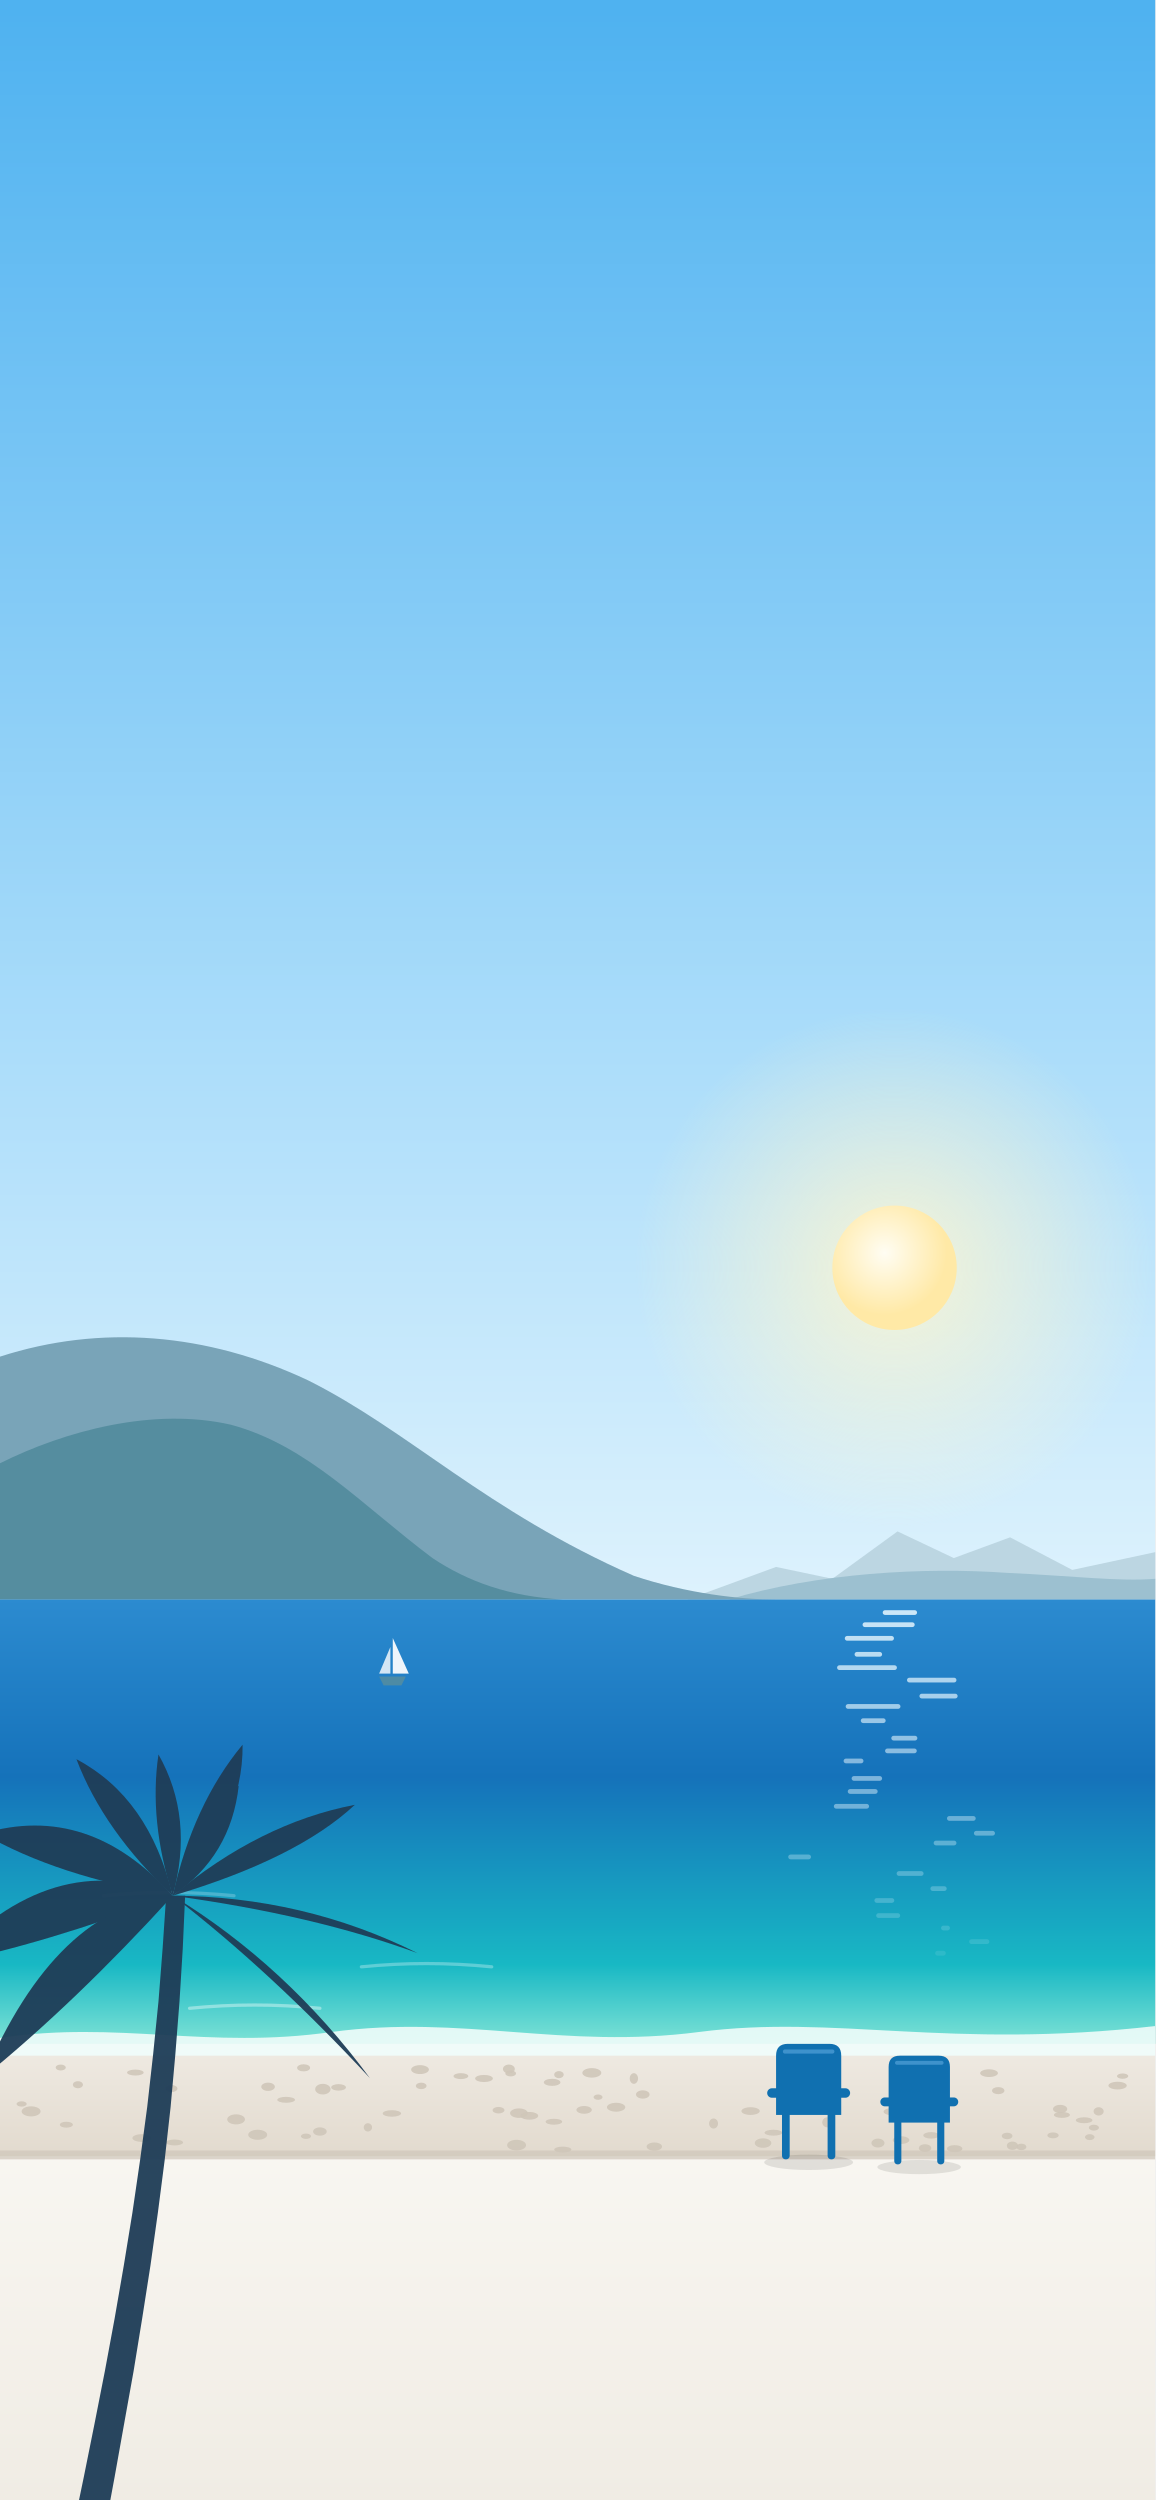
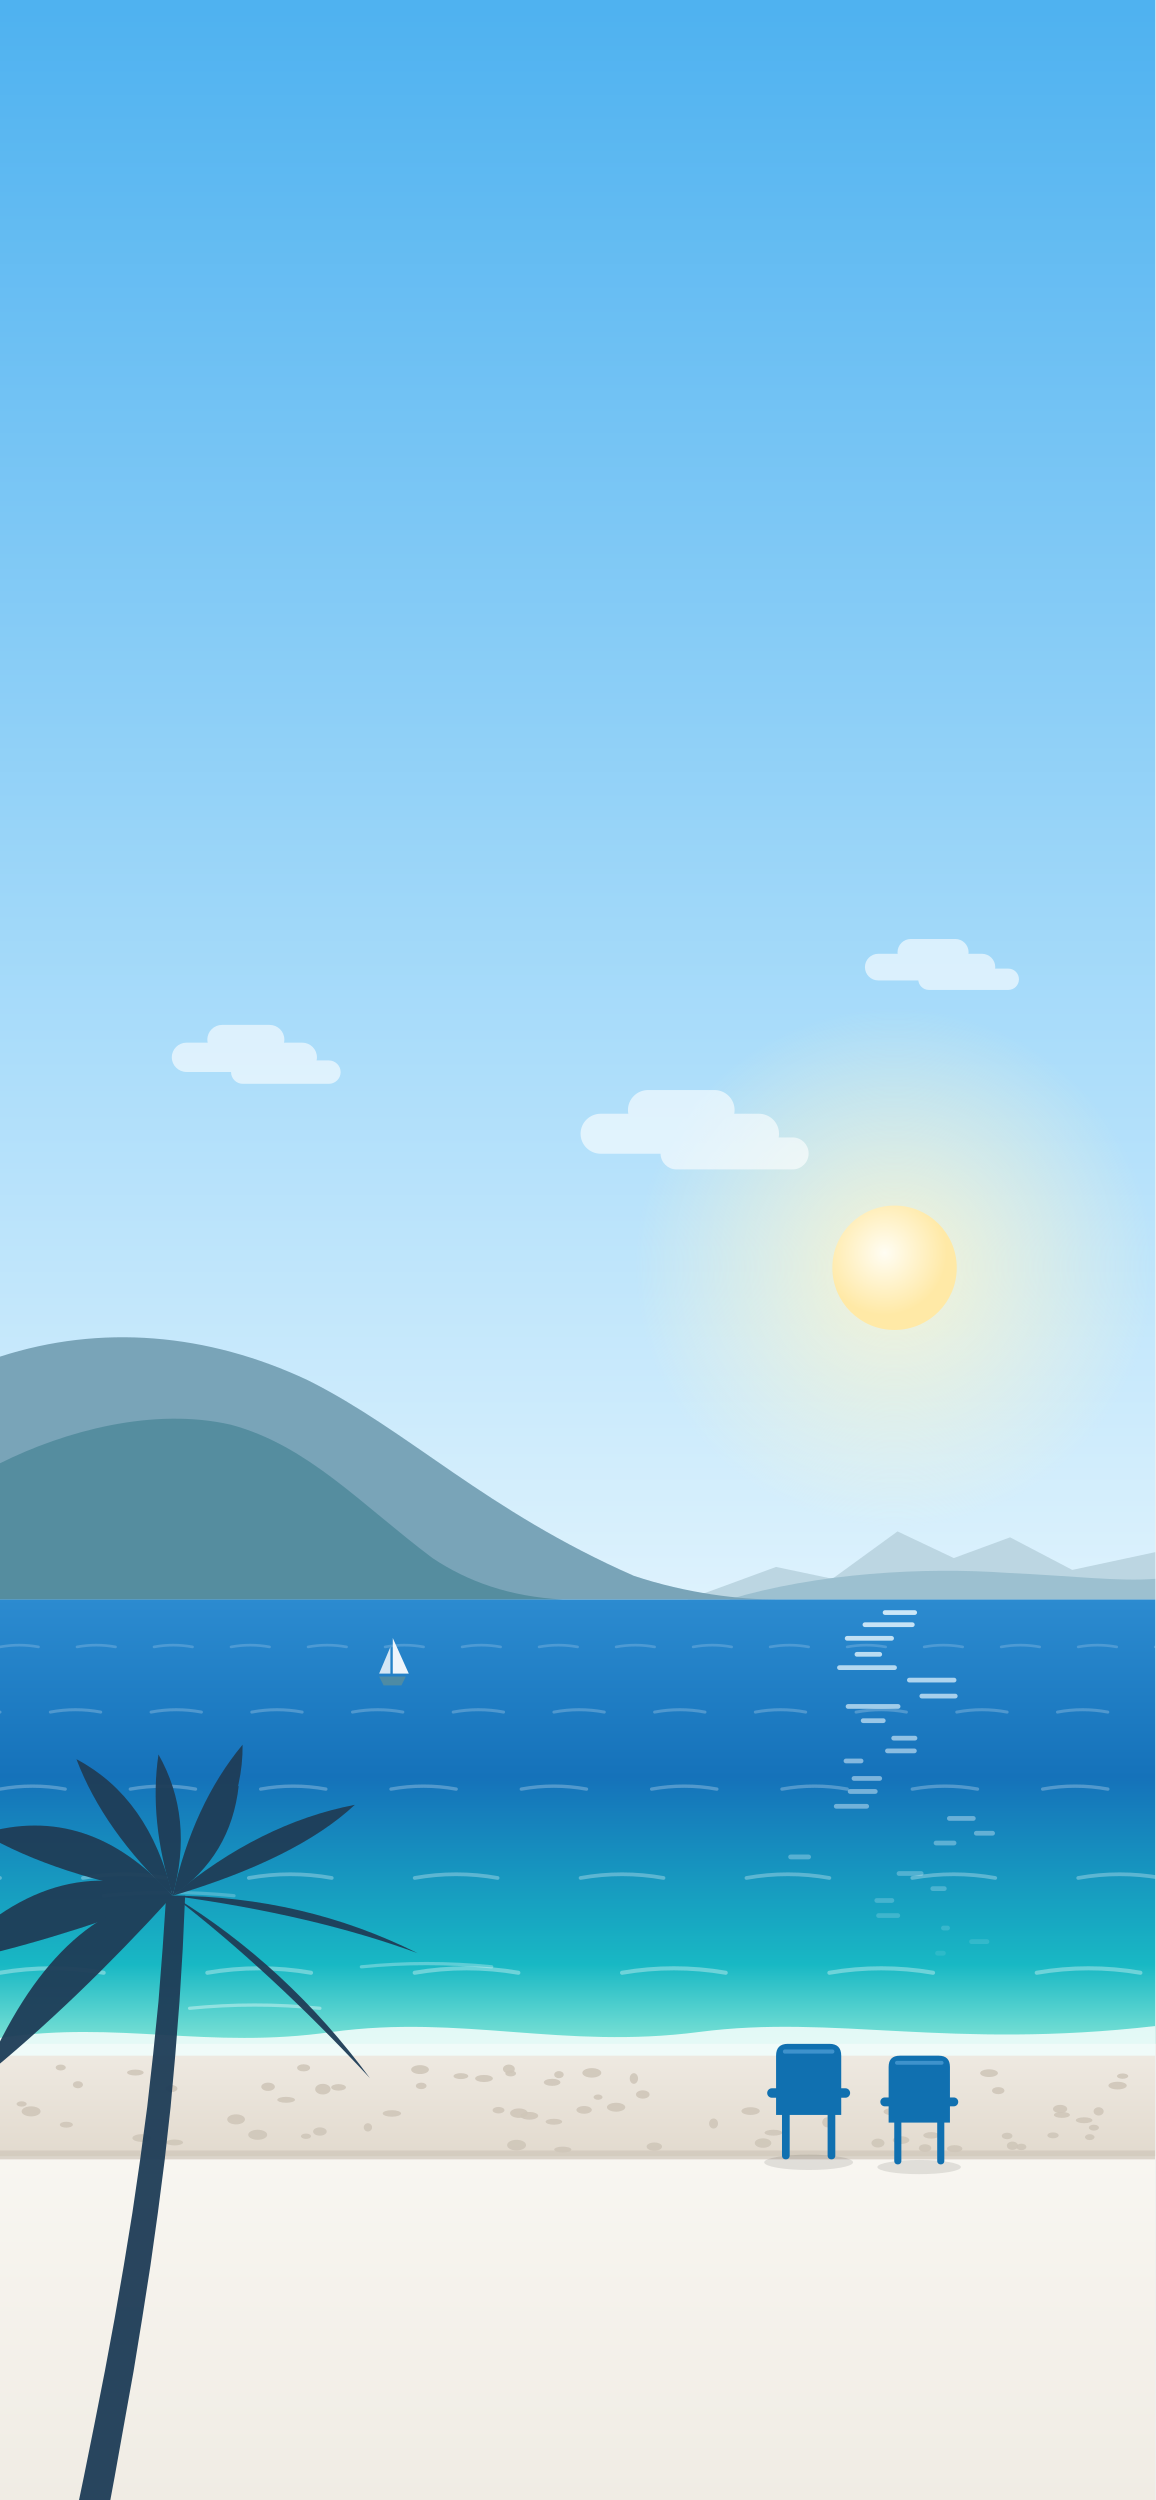
<svg xmlns="http://www.w3.org/2000/svg" viewBox="0 0 390 844" width="390" height="844" preserveAspectRatio="xMidYMid slice" role="img" aria-label="La Baie des Anges, jour">
  <defs>
    <linearGradient id="jour-sky" x1="0" y1="0" x2="0" y2="1">
      <stop offset="0" stop-color="#4FB2F0" />
      <stop offset="0.62" stop-color="#A9DCFA" />
      <stop offset="1" stop-color="#E2F4FD" />
    </linearGradient>
    <linearGradient id="jour-sea" x1="0" y1="0" x2="0" y2="1">
      <stop offset="0" stop-color="#2C8BD0" />
      <stop offset="0.4" stop-color="#1572BA" />
      <stop offset="0.82" stop-color="#18B8C4" />
      <stop offset="1" stop-color="#7FE3D6" />
    </linearGradient>
    <linearGradient id="jour-beach" x1="0" y1="0" x2="0" y2="1">
      <stop offset="0" stop-color="#EEE9E1" />
      <stop offset="1" stop-color="#E2DACE" />
    </linearGradient>
    <linearGradient id="jour-walk" x1="0" y1="0" x2="0" y2="1">
      <stop offset="0" stop-color="#F8F6F1" />
      <stop offset="1" stop-color="#F0ECE4" />
    </linearGradient>
    <radialGradient id="jour-glow">
      <stop offset="0" stop-color="#FFF6CF" stop-opacity="0.85" />
      <stop offset="1" stop-color="#FFF6CF" stop-opacity="0" />
    </radialGradient>
    <radialGradient id="jour-sun" cx=".42" cy=".38">
      <stop offset="0" stop-color="#FFFDF3" />
      <stop offset="1" stop-color="#FFE9A6" />
    </radialGradient>
  </defs>
  <rect width="390" height="560" fill="url(#jour-sky)" />
-   <circle cx="302" cy="428" r="88" fill="url(#jour-glow)" />
-   <circle cx="302" cy="428" r="21" fill="url(#jour-sun)" />
+   <circle class="b-glow" cx="302" cy="428" r="88" fill="url(#jour-glow)" style="transform-origin:302px 428px" />
+   <circle class="b-sun" cx="302" cy="428" r="21" fill="url(#jour-sun)" />
+   <g class="b-cloud" fill="#FFFFFF" opacity="0.6">
+     <rect x="196" y="376" width="67" height="13.5" rx="6.8" />
+     <rect x="212" y="368" width="36" height="13.5" rx="6.8" />
+     <rect x="223" y="384" width="50" height="10.8" rx="5.4" />
+   </g>
+   <g class="b-cloud" fill="#FFFFFF" opacity="0.6">
+     <rect x="292" y="322" width="44" height="9.0" rx="4.5" />
+     <rect x="303" y="317" width="24" height="9.0" rx="4.5" />
+     <rect x="310" y="327" width="34" height="7.2" rx="3.6" />
+   </g>
+   <g class="b-cloud" fill="#FFFFFF" opacity="0.6">
+     <rect x="58" y="352" width="49" height="9.9" rx="5.0" />
+     <rect x="70" y="346" width="26" height="9.9" rx="5.0" />
+     <rect x="78" y="358" width="37" height="7.9" rx="4.0" />
+   </g>
  <path d="M232,540 L262,529 L281,533 L303,517 L322,526 L341,519 L362,530 L390,524 V540Z" fill="#BCD6E2" />
  <path d="M246,540 C276,531 312,529 340,531 C362,532 378,534 390,533 V540Z" fill="#9CC0D0" />
  <path d="M0,458 C34,447 70,450 104,466 C138,483 164,510 214,532 C232,538 250,540 262,540 H0Z" fill="#79A4B8" />
  <path d="M0,494 C22,483 52,475 78,481 C104,488 122,508 146,526 C158,534 172,539 190,540 H0Z" fill="#558D9F" />
  <rect y="540" width="390" height="150" fill="url(#jour-sea)" />
-   <rect x="298.0" y="543.6" width="11.6" height="1.6" rx=".8" fill="#E9F8FF" opacity="0.85" />
-   <rect x="291.2" y="547.7" width="17.6" height="1.6" rx=".8" fill="#E9F8FF" opacity="0.82" />
-   <rect x="285.2" y="552.3" width="16.6" height="1.6" rx=".8" fill="#E9F8FF" opacity="0.79" />
-   <rect x="288.5" y="557.7" width="9.3" height="1.6" rx=".8" fill="#E9F8FF" opacity="0.76" />
-   <rect x="282.6" y="562.2" width="20.2" height="1.6" rx=".8" fill="#E9F8FF" opacity="0.73" />
-   <rect x="306.2" y="566.4" width="16.7" height="1.6" rx=".8" fill="#E9F8FF" opacity="0.70" />
-   <rect x="310.4" y="571.8" width="12.9" height="1.6" rx=".8" fill="#E9F8FF" opacity="0.67" />
-   <rect x="285.5" y="575.3" width="18.5" height="1.6" rx=".8" fill="#E9F8FF" opacity="0.64" />
-   <rect x="290.6" y="580.1" width="8.4" height="1.6" rx=".8" fill="#E9F8FF" opacity="0.61" />
-   <rect x="300.9" y="586.0" width="8.8" height="1.6" rx=".8" fill="#E9F8FF" opacity="0.58" />
-   <rect x="298.8" y="590.3" width="10.7" height="1.6" rx=".8" fill="#E9F8FF" opacity="0.55" />
-   <rect x="284.8" y="593.7" width="6.7" height="1.6" rx=".8" fill="#E9F8FF" opacity="0.52" />
-   <rect x="287.5" y="599.6" width="10.3" height="1.6" rx=".8" fill="#E9F8FF" opacity="0.49" />
-   <rect x="286.2" y="604.0" width="10.1" height="1.6" rx=".8" fill="#E9F8FF" opacity="0.46" />
-   <rect x="281.5" y="609.0" width="11.9" height="1.6" rx=".8" fill="#E9F8FF" opacity="0.43" />
-   <rect x="319.7" y="613.1" width="9.7" height="1.6" rx=".8" fill="#E9F8FF" opacity="0.40" />
-   <rect x="328.8" y="618.1" width="7.1" height="1.6" rx=".8" fill="#E9F8FF" opacity="0.37" />
-   <rect x="315.2" y="621.4" width="7.7" height="1.6" rx=".8" fill="#E9F8FF" opacity="0.34" />
-   <rect x="266.1" y="626.1" width="7.7" height="1.6" rx=".8" fill="#E9F8FF" opacity="0.31" />
-   <rect x="302.7" y="631.7" width="9.1" height="1.6" rx=".8" fill="#E9F8FF" opacity="0.28" />
-   <rect x="314.1" y="636.8" width="5.5" height="1.6" rx=".8" fill="#E9F8FF" opacity="0.25" />
-   <rect x="295.2" y="640.8" width="6.7" height="1.6" rx=".8" fill="#E9F8FF" opacity="0.22" />
-   <rect x="295.8" y="645.9" width="8.1" height="1.6" rx=".8" fill="#E9F8FF" opacity="0.19" />
-   <rect x="317.7" y="650.1" width="3.0" height="1.6" rx=".8" fill="#E9F8FF" opacity="0.16" />
-   <rect x="327.2" y="654.7" width="6.8" height="1.6" rx=".8" fill="#E9F8FF" opacity="0.13" />
-   <rect x="315.7" y="658.6" width="3.6" height="1.6" rx=".8" fill="#E9F8FF" opacity="0.10" />
-   <path d="M128,566 L137,566 L135.5,569 L129.5,569Z" fill="#558D9F" opacity=".85" />
-   <path d="M132.6,553 L132.6,565 L138,565Z" fill="#fff" opacity=".92" />
-   <path d="M131.8,556 L131.8,565 L128,565Z" fill="#fff" opacity=".8" />
-   <path d="M35,640 q22,-2.2 44,0" stroke="#fff" stroke-width="1.1" fill="none" stroke-linecap="round" opacity="0.22" />
-   <path d="M122,664 q22,-2.2 44,0" stroke="#fff" stroke-width="1.1" fill="none" stroke-linecap="round" opacity="0.30" />
-   <path d="M64,678 q22,-2.2 44,0" stroke="#fff" stroke-width="1.1" fill="none" stroke-linecap="round" opacity="0.38" />
+   <rect class="b-glit" x="298.0" y="543.6" width="11.6" height="1.6" rx=".8" fill="#E9F8FF" opacity="0.85" />
+   <rect class="b-glit" x="291.2" y="547.7" width="17.6" height="1.6" rx=".8" fill="#E9F8FF" opacity="0.82" />
+   <rect class="b-glit" x="285.2" y="552.3" width="16.6" height="1.6" rx=".8" fill="#E9F8FF" opacity="0.79" />
+   <rect class="b-glit" x="288.5" y="557.7" width="9.3" height="1.6" rx=".8" fill="#E9F8FF" opacity="0.76" />
+   <rect class="b-glit" x="282.6" y="562.2" width="20.2" height="1.6" rx=".8" fill="#E9F8FF" opacity="0.73" />
+   <rect class="b-glit" x="306.2" y="566.4" width="16.7" height="1.6" rx=".8" fill="#E9F8FF" opacity="0.70" />
+   <rect class="b-glit" x="310.4" y="571.8" width="12.9" height="1.6" rx=".8" fill="#E9F8FF" opacity="0.67" />
+   <rect class="b-glit" x="285.5" y="575.3" width="18.5" height="1.6" rx=".8" fill="#E9F8FF" opacity="0.64" />
+   <rect class="b-glit" x="290.6" y="580.1" width="8.4" height="1.6" rx=".8" fill="#E9F8FF" opacity="0.61" />
+   <rect class="b-glit" x="300.9" y="586.0" width="8.8" height="1.6" rx=".8" fill="#E9F8FF" opacity="0.58" />
+   <rect class="b-glit" x="298.8" y="590.3" width="10.7" height="1.6" rx=".8" fill="#E9F8FF" opacity="0.55" />
+   <rect class="b-glit" x="284.8" y="593.7" width="6.7" height="1.6" rx=".8" fill="#E9F8FF" opacity="0.52" />
+   <rect class="b-glit" x="287.5" y="599.6" width="10.3" height="1.6" rx=".8" fill="#E9F8FF" opacity="0.49" />
+   <rect class="b-glit" x="286.2" y="604.0" width="10.1" height="1.6" rx=".8" fill="#E9F8FF" opacity="0.46" />
+   <rect class="b-glit" x="281.5" y="609.0" width="11.9" height="1.6" rx=".8" fill="#E9F8FF" opacity="0.43" />
+   <rect class="b-glit" x="319.7" y="613.1" width="9.7" height="1.6" rx=".8" fill="#E9F8FF" opacity="0.40" />
+   <rect class="b-glit" x="328.8" y="618.1" width="7.1" height="1.6" rx=".8" fill="#E9F8FF" opacity="0.37" />
+   <rect class="b-glit" x="315.2" y="621.4" width="7.7" height="1.6" rx=".8" fill="#E9F8FF" opacity="0.34" />
+   <rect class="b-glit" x="266.1" y="626.1" width="7.7" height="1.6" rx=".8" fill="#E9F8FF" opacity="0.31" />
+   <rect class="b-glit" x="302.7" y="631.7" width="9.1" height="1.6" rx=".8" fill="#E9F8FF" opacity="0.28" />
+   <rect class="b-glit" x="314.1" y="636.8" width="5.5" height="1.6" rx=".8" fill="#E9F8FF" opacity="0.25" />
+   <rect class="b-glit" x="295.2" y="640.8" width="6.7" height="1.6" rx=".8" fill="#E9F8FF" opacity="0.22" />
+   <rect class="b-glit" x="295.8" y="645.9" width="8.1" height="1.6" rx=".8" fill="#E9F8FF" opacity="0.19" />
+   <rect class="b-glit" x="317.7" y="650.1" width="3.0" height="1.6" rx=".8" fill="#E9F8FF" opacity="0.16" />
+   <rect class="b-glit" x="327.2" y="654.7" width="6.8" height="1.6" rx=".8" fill="#E9F8FF" opacity="0.13" />
+   <rect class="b-glit" x="315.7" y="658.6" width="3.6" height="1.6" rx=".8" fill="#E9F8FF" opacity="0.10" />
+   <path class="b-swell" style="--s:26px;--t:9.0s" d="M-52,556 q6.5,-1.2 13.0,0 M-26,556 q6.5,-1.2 13.0,0 M0,556 q6.5,-1.2 13.0,0 M26,556 q6.5,-1.2 13.0,0 M52,556 q6.5,-1.2 13.0,0 M78,556 q6.5,-1.2 13.0,0 M104,556 q6.5,-1.2 13.0,0 M130,556 q6.5,-1.2 13.0,0 M156,556 q6.5,-1.2 13.0,0 M182,556 q6.5,-1.2 13.0,0 M208,556 q6.5,-1.2 13.0,0 M234,556 q6.5,-1.2 13.0,0 M260,556 q6.5,-1.2 13.0,0 M286,556 q6.5,-1.2 13.0,0 M312,556 q6.5,-1.2 13.0,0 M338,556 q6.5,-1.2 13.0,0 M364,556 q6.5,-1.2 13.0,0 M390,556 q6.5,-1.2 13.0,0 M416,556 q6.5,-1.2 13.0,0" stroke="#fff" stroke-width="0.90" fill="none" stroke-linecap="round" opacity="0.18" />
+   <path class="b-swell" style="--s:34px;--t:7.2s" d="M-51,578 q8.5,-1.6 17.0,0 M-17,578 q8.5,-1.6 17.0,0 M17,578 q8.5,-1.6 17.0,0 M51,578 q8.5,-1.6 17.0,0 M85,578 q8.5,-1.6 17.0,0 M119,578 q8.5,-1.6 17.0,0 M153,578 q8.5,-1.6 17.0,0 M187,578 q8.5,-1.6 17.0,0 M221,578 q8.5,-1.6 17.0,0 M255,578 q8.5,-1.6 17.0,0 M289,578 q8.5,-1.6 17.0,0 M323,578 q8.5,-1.6 17.0,0 M357,578 q8.5,-1.6 17.0,0 M391,578 q8.5,-1.6 17.0,0 M425,578 q8.5,-1.6 17.0,0" stroke="#fff" stroke-width="1.02" fill="none" stroke-linecap="round" opacity="0.22" />
+   <path class="b-swell" style="--s:44px;--t:5.6s" d="M-88,604 q11.0,-2.0 22.0,0 M-44,604 q11.0,-2.0 22.0,0 M0,604 q11.0,-2.0 22.0,0 M44,604 q11.0,-2.0 22.0,0 M88,604 q11.0,-2.0 22.0,0 M132,604 q11.0,-2.0 22.0,0 M176,604 q11.0,-2.0 22.0,0 M220,604 q11.0,-2.0 22.0,0 M264,604 q11.0,-2.0 22.0,0 M308,604 q11.0,-2.0 22.0,0 M352,604 q11.0,-2.0 22.0,0 M396,604 q11.0,-2.0 22.0,0 M440,604 q11.0,-2.0 22.0,0" stroke="#fff" stroke-width="1.14" fill="none" stroke-linecap="round" opacity="0.26" />
+   <path class="b-swell" style="--s:56px;--t:4.4s" d="M-84,634 q14.0,-2.5 28.0,0 M-28,634 q14.0,-2.5 28.0,0 M28,634 q14.0,-2.5 28.0,0 M84,634 q14.0,-2.5 28.0,0 M140,634 q14.0,-2.5 28.0,0 M196,634 q14.0,-2.5 28.0,0 M252,634 q14.0,-2.5 28.0,0 M308,634 q14.0,-2.5 28.0,0 M364,634 q14.0,-2.5 28.0,0 M420,634 q14.0,-2.5 28.0,0 M476,634 q14.0,-2.5 28.0,0" stroke="#fff" stroke-width="1.26" fill="none" stroke-linecap="round" opacity="0.3" />
+   <path class="b-swell" style="--s:70px;--t:3.4s" d="M-140,666 q17.5,-3.0 35.0,0 M-70,666 q17.5,-3.0 35.0,0 M0,666 q17.5,-3.0 35.0,0 M70,666 q17.5,-3.0 35.0,0 M140,666 q17.5,-3.0 35.0,0 M210,666 q17.5,-3.0 35.0,0 M280,666 q17.5,-3.0 35.0,0 M350,666 q17.5,-3.0 35.0,0 M420,666 q17.5,-3.0 35.0,0 M490,666 q17.5,-3.0 35.0,0" stroke="#fff" stroke-width="1.38" fill="none" stroke-linecap="round" opacity="0.34" />
+   <g class="b-boat">
+     <path d="M128,566 L137,566 L135.5,569 L129.5,569Z" fill="#558D9F" opacity=".85" />
+     <path d="M132.6,553 L132.6,565 L138,565Z" fill="#fff" opacity=".92" />
+     <path d="M131.8,556 L131.8,565 L128,565Z" fill="#fff" opacity=".8" />
+   </g>
+   <path class="b-wave" d="M35,640 q22,-2.2 44,0" stroke="#fff" stroke-width="1.1" fill="none" stroke-linecap="round" opacity="0.22" />
+   <path class="b-wave" d="M122,664 q22,-2.2 44,0" stroke="#fff" stroke-width="1.1" fill="none" stroke-linecap="round" opacity="0.30" />
+   <path class="b-wave" d="M64,678 q22,-2.2 44,0" stroke="#fff" stroke-width="1.1" fill="none" stroke-linecap="round" opacity="0.38" />
  <path d="M0,688 C40,682 70,692 112,686 C156,680 190,692 236,686 C282,680 320,692 390,684 V700 H0Z" fill="#F0FCF9" opacity=".9" />
  <rect y="694" width="390" height="34" fill="url(#jour-beach)" />
  <ellipse cx="45.7" cy="699.7" rx="2.8" ry="1.0" fill="#CFC6B9" opacity=".9" />
  <ellipse cx="96.6" cy="708.9" rx="3.0" ry="1.0" fill="#CFC6B9" opacity=".9" />
  <ellipse cx="175.2" cy="713.4" rx="3.0" ry="1.6" fill="#CFC6B9" opacity=".9" />
  <ellipse cx="337.0" cy="705.8" rx="2.1" ry="1.2" fill="#CFC6B9" opacity=".9" />
  <ellipse cx="344.8" cy="724.8" rx="1.7" ry="1.1" fill="#CFC6B9" opacity=".9" />
  <ellipse cx="90.5" cy="704.5" rx="2.3" ry="1.4" fill="#CFC6B9" opacity=".9" />
  <ellipse cx="102.5" cy="698.1" rx="2.2" ry="1.2" fill="#CFC6B9" opacity=".9" />
  <ellipse cx="220.9" cy="724.7" rx="2.6" ry="1.4" fill="#CFC6B9" opacity=".9" />
  <ellipse cx="240.9" cy="716.9" rx="1.5" ry="1.7" fill="#CFC6B9" opacity=".9" />
  <ellipse cx="304.2" cy="722.5" rx="2.8" ry="1.3" fill="#CFC6B9" opacity=".9" />
  <ellipse cx="155.6" cy="700.9" rx="2.5" ry="1.0" fill="#CFC6B9" opacity=".9" />
  <ellipse cx="26.3" cy="703.8" rx="1.7" ry="1.2" fill="#CFC6B9" opacity=".9" />
  <ellipse cx="20.5" cy="698.0" rx="1.7" ry="1.0" fill="#CFC6B9" opacity=".9" />
  <ellipse cx="141.8" cy="698.7" rx="3.0" ry="1.5" fill="#CFC6B9" opacity=".9" />
  <ellipse cx="57.9" cy="705.1" rx="2.0" ry="1.2" fill="#CFC6B9" opacity=".9" />
  <ellipse cx="47.9" cy="721.8" rx="3.2" ry="1.3" fill="#CFC6B9" opacity=".9" />
  <ellipse cx="188.7" cy="700.4" rx="1.6" ry="1.2" fill="#CFC6B9" opacity=".9" />
  <ellipse cx="103.3" cy="721.2" rx="1.7" ry="0.9" fill="#CFC6B9" opacity=".9" />
  <ellipse cx="370.9" cy="712.8" rx="1.7" ry="1.4" fill="#CFC6B9" opacity=".9" />
  <ellipse cx="10.5" cy="712.8" rx="3.2" ry="1.7" fill="#CFC6B9" opacity=".9" />
  <ellipse cx="271.5" cy="705.3" rx="2.1" ry="1.1" fill="#CFC6B9" opacity=".9" />
  <ellipse cx="301.1" cy="712.9" rx="2.8" ry="1.2" fill="#CFC6B9" opacity=".9" />
  <ellipse cx="87.0" cy="720.7" rx="3.2" ry="1.7" fill="#CFC6B9" opacity=".9" />
  <ellipse cx="314.4" cy="720.9" rx="2.7" ry="1.1" fill="#CFC6B9" opacity=".9" />
  <ellipse cx="201.9" cy="708.0" rx="1.5" ry="0.9" fill="#CFC6B9" opacity=".9" />
  <ellipse cx="109.0" cy="705.3" rx="2.6" ry="1.8" fill="#CFC6B9" opacity=".9" />
  <ellipse cx="174.4" cy="724.2" rx="3.2" ry="1.8" fill="#CFC6B9" opacity=".9" />
  <ellipse cx="142.2" cy="704.2" rx="1.8" ry="1.1" fill="#CFC6B9" opacity=".9" />
  <ellipse cx="79.7" cy="715.5" rx="3.0" ry="1.7" fill="#CFC6B9" opacity=".9" />
  <ellipse cx="187.0" cy="716.3" rx="2.8" ry="1.0" fill="#CFC6B9" opacity=".9" />
  <ellipse cx="257.6" cy="723.5" rx="2.8" ry="1.6" fill="#CFC6B9" opacity=".9" />
  <ellipse cx="186.4" cy="703.0" rx="2.8" ry="1.2" fill="#CFC6B9" opacity=".9" />
  <ellipse cx="312.3" cy="725.2" rx="2.1" ry="1.3" fill="#CFC6B9" opacity=".9" />
  <ellipse cx="369.3" cy="718.3" rx="1.7" ry="1.0" fill="#CFC6B9" opacity=".9" />
  <ellipse cx="58.9" cy="723.3" rx="2.9" ry="1.0" fill="#CFC6B9" opacity=".9" />
  <ellipse cx="322.3" cy="725.4" rx="2.6" ry="1.2" fill="#CFC6B9" opacity=".9" />
  <ellipse cx="214.0" cy="701.7" rx="1.4" ry="1.8" fill="#CFC6B9" opacity=".9" />
  <ellipse cx="253.4" cy="712.7" rx="3.1" ry="1.3" fill="#CFC6B9" opacity=".9" />
  <ellipse cx="340.0" cy="721.1" rx="1.8" ry="1.1" fill="#CFC6B9" opacity=".9" />
  <ellipse cx="114.3" cy="704.7" rx="2.5" ry="1.1" fill="#CFC6B9" opacity=".9" />
  <ellipse cx="163.4" cy="701.7" rx="3.0" ry="1.2" fill="#CFC6B9" opacity=".9" />
  <ellipse cx="178.7" cy="714.3" rx="3.0" ry="1.3" fill="#CFC6B9" opacity=".9" />
  <ellipse cx="357.9" cy="712.0" rx="2.4" ry="1.4" fill="#CFC6B9" opacity=".9" />
  <ellipse cx="7.3" cy="710.3" rx="1.7" ry="0.9" fill="#CFC6B9" opacity=".9" />
  <ellipse cx="311.7" cy="702.8" rx="2.3" ry="1.6" fill="#CFC6B9" opacity=".9" />
  <ellipse cx="217.0" cy="707.1" rx="2.3" ry="1.4" fill="#CFC6B9" opacity=".9" />
  <ellipse cx="305.9" cy="701.0" rx="2.4" ry="1.1" fill="#CFC6B9" opacity=".9" />
  <ellipse cx="108.0" cy="719.6" rx="2.3" ry="1.4" fill="#CFC6B9" opacity=".9" />
  <ellipse cx="296.4" cy="723.5" rx="2.2" ry="1.5" fill="#CFC6B9" opacity=".9" />
  <ellipse cx="197.2" cy="712.3" rx="2.6" ry="1.3" fill="#CFC6B9" opacity=".9" />
  <ellipse cx="208.0" cy="711.4" rx="3.1" ry="1.5" fill="#CFC6B9" opacity=".9" />
  <ellipse cx="341.8" cy="724.4" rx="1.9" ry="1.4" fill="#CFC6B9" opacity=".9" />
  <ellipse cx="367.9" cy="721.5" rx="1.6" ry="1.0" fill="#CFC6B9" opacity=".9" />
  <ellipse cx="172.4" cy="700.0" rx="1.8" ry="1.0" fill="#CFC6B9" opacity=".9" />
  <ellipse cx="261.1" cy="720.0" rx="3.0" ry="1.0" fill="#CFC6B9" opacity=".9" />
  <ellipse cx="279.3" cy="716.5" rx="1.7" ry="1.7" fill="#CFC6B9" opacity=".9" />
  <ellipse cx="377.3" cy="704.1" rx="3.1" ry="1.3" fill="#CFC6B9" opacity=".9" />
  <ellipse cx="190.0" cy="725.7" rx="2.9" ry="1.0" fill="#CFC6B9" opacity=".9" />
  <ellipse cx="168.3" cy="712.4" rx="2.0" ry="1.1" fill="#CFC6B9" opacity=".9" />
  <ellipse cx="124.2" cy="718.2" rx="1.4" ry="1.4" fill="#CFC6B9" opacity=".9" />
  <ellipse cx="171.8" cy="698.5" rx="2.0" ry="1.5" fill="#CFC6B9" opacity=".9" />
  <ellipse cx="199.8" cy="699.8" rx="3.2" ry="1.6" fill="#CFC6B9" opacity=".9" />
  <ellipse cx="379.0" cy="700.9" rx="1.9" ry="0.9" fill="#CFC6B9" opacity=".9" />
  <ellipse cx="303.8" cy="705.6" rx="1.6" ry="1.3" fill="#CFC6B9" opacity=".9" />
  <ellipse cx="355.5" cy="720.9" rx="1.9" ry="1.0" fill="#CFC6B9" opacity=".9" />
  <ellipse cx="358.5" cy="714.0" rx="2.7" ry="1.0" fill="#CFC6B9" opacity=".9" />
  <ellipse cx="22.4" cy="717.3" rx="2.2" ry="1.0" fill="#CFC6B9" opacity=".9" />
  <ellipse cx="366.0" cy="715.8" rx="2.8" ry="1.0" fill="#CFC6B9" opacity=".9" />
  <ellipse cx="333.9" cy="699.9" rx="3.0" ry="1.3" fill="#CFC6B9" opacity=".9" />
  <ellipse cx="132.3" cy="713.5" rx="3.1" ry="1.1" fill="#CFC6B9" opacity=".9" />
  <rect y="728" width="390" height="116" fill="url(#jour-walk)" />
  <rect y="726" width="390" height="3" fill="#CFC6B9" opacity=".7" />
  <ellipse cx="273.0" cy="730.0" rx="15.0" ry="2.6" fill="#000" opacity=".10" />
  <rect x="264.0" y="712.0" width="2.6" height="17.0" rx="1.2" fill="#1070B0" />
  <rect x="279.4" y="712.0" width="2.6" height="17.0" rx="1.2" fill="#1070B0" />
  <rect x="259.0" y="705.0" width="28.0" height="3.2" rx="1.6" fill="#1070B0" />
  <path d="M262.0,694.0 Q262.0,690.0 266.0,690.0 H280.0 Q284.0,690.0 284.0,694.0 V714.0 H262.0Z" fill="#1070B0" />
  <path d="M265.0,692.6 H281.0" stroke="#4A9BD3" stroke-width="1.4" stroke-linecap="round" opacity=".8" />
  <ellipse cx="310.3" cy="731.6" rx="14.1" ry="2.4" fill="#000" opacity=".10" />
  <rect x="301.9" y="714.7" width="2.4" height="16.0" rx="1.1" fill="#1070B0" />
  <rect x="316.4" y="714.7" width="2.4" height="16.0" rx="1.1" fill="#1070B0" />
  <rect x="297.2" y="708.1" width="26.3" height="3.0" rx="1.5" fill="#1070B0" />
  <path d="M300.0,697.8 Q300.0,694.0 303.8,694.0 H316.9 Q320.7,694.0 320.7,697.8 V716.6 H300.0Z" fill="#1070B0" />
  <path d="M302.8,696.4 H317.9" stroke="#4A9BD3" stroke-width="1.3" stroke-linecap="round" opacity=".8" />
  <g fill="#1E3D57" opacity="0.95">
    <polygon points="24.6,854.0 28.3,836.2 31.9,818.3 35.4,800.5 38.7,782.7 41.8,764.8 44.7,747.0 47.3,729.2 49.7,711.3 51.7,693.5 53.5,675.7 54.9,657.8 56.1,640.0 62.5,640.0 61.7,657.8 60.6,675.7 59.2,693.5 57.6,711.3 55.6,729.2 53.3,747.0 50.8,764.8 48.0,782.7 45.1,800.5 41.9,818.3 38.7,836.2 35.4,854.0" />
-     <path d="M58.3,640.0 Q17.6,622.9 -19.0,663.1 Q14.8,656.4 58.3,640.0Z" />
-     <path d="M58.3,640.0 Q30.0,608.3 -5.8,619.0 Q19.2,633.5 58.3,640.0Z" />
-     <path d="M58.3,640.0 Q50.4,606.9 25.8,593.9 Q35.0,618.1 58.3,640.0Z" />
-     <path d="M58.3,640.0 Q65.6,613.7 53.5,592.3 Q50.2,614.5 58.3,640.0Z" />
-     <path d="M58.3,640.0 Q82.2,615.8 81.9,589.0 Q65.2,609.1 58.3,640.0Z" />
-     <path d="M58.3,640.0 Q100.3,627.5 119.8,609.3 Q87.6,615.5 58.3,640.0Z" />
-     <path d="M58.3,640.0 Q106.0,646.5 141.0,659.4 Q102.5,640.2 58.3,640.0Z" />
-     <path d="M58.3,640.0 Q91.2,665.3 124.9,701.6 Q96.9,663.6 58.3,640.0Z" />
-     <path d="M58.3,640.0 Q19.0,643.4 -5.6,701.3 Q25.4,676.1 58.3,640.0Z" />
-     <path d="M58.3,640.0 Q78.0,626.6 80.6,602.8 Q66.5,617.2 58.3,640.0Z" />
+     <g class="b-fronds" style="transform-origin:58.3px 640px">
+       <path d="M58.3,640.0 Q17.6,622.9 -19.0,663.1 Q14.8,656.4 58.3,640.0Z" />
+       <path d="M58.3,640.0 Q30.0,608.3 -5.8,619.0 Q19.2,633.5 58.3,640.0Z" />
+       <path d="M58.3,640.0 Q50.4,606.9 25.8,593.9 Q35.0,618.1 58.3,640.0Z" />
+       <path d="M58.3,640.0 Q65.6,613.7 53.5,592.3 Q50.2,614.5 58.3,640.0Z" />
+       <path d="M58.3,640.0 Q82.2,615.8 81.9,589.0 Q65.2,609.1 58.3,640.0Z" />
+       <path d="M58.3,640.0 Q100.3,627.5 119.8,609.3 Q87.6,615.5 58.3,640.0Z" />
+       <path d="M58.3,640.0 Q106.0,646.5 141.0,659.4 Q102.5,640.2 58.3,640.0Z" />
+       <path d="M58.3,640.0 Q91.2,665.3 124.9,701.6 Q96.9,663.6 58.3,640.0Z" />
+       <path d="M58.3,640.0 Q19.0,643.4 -5.6,701.3 Q25.4,676.1 58.3,640.0Z" />
+       <path d="M58.3,640.0 Q78.0,626.6 80.6,602.8 Q66.5,617.2 58.3,640.0Z" />
+     </g>
  </g>
</svg>
